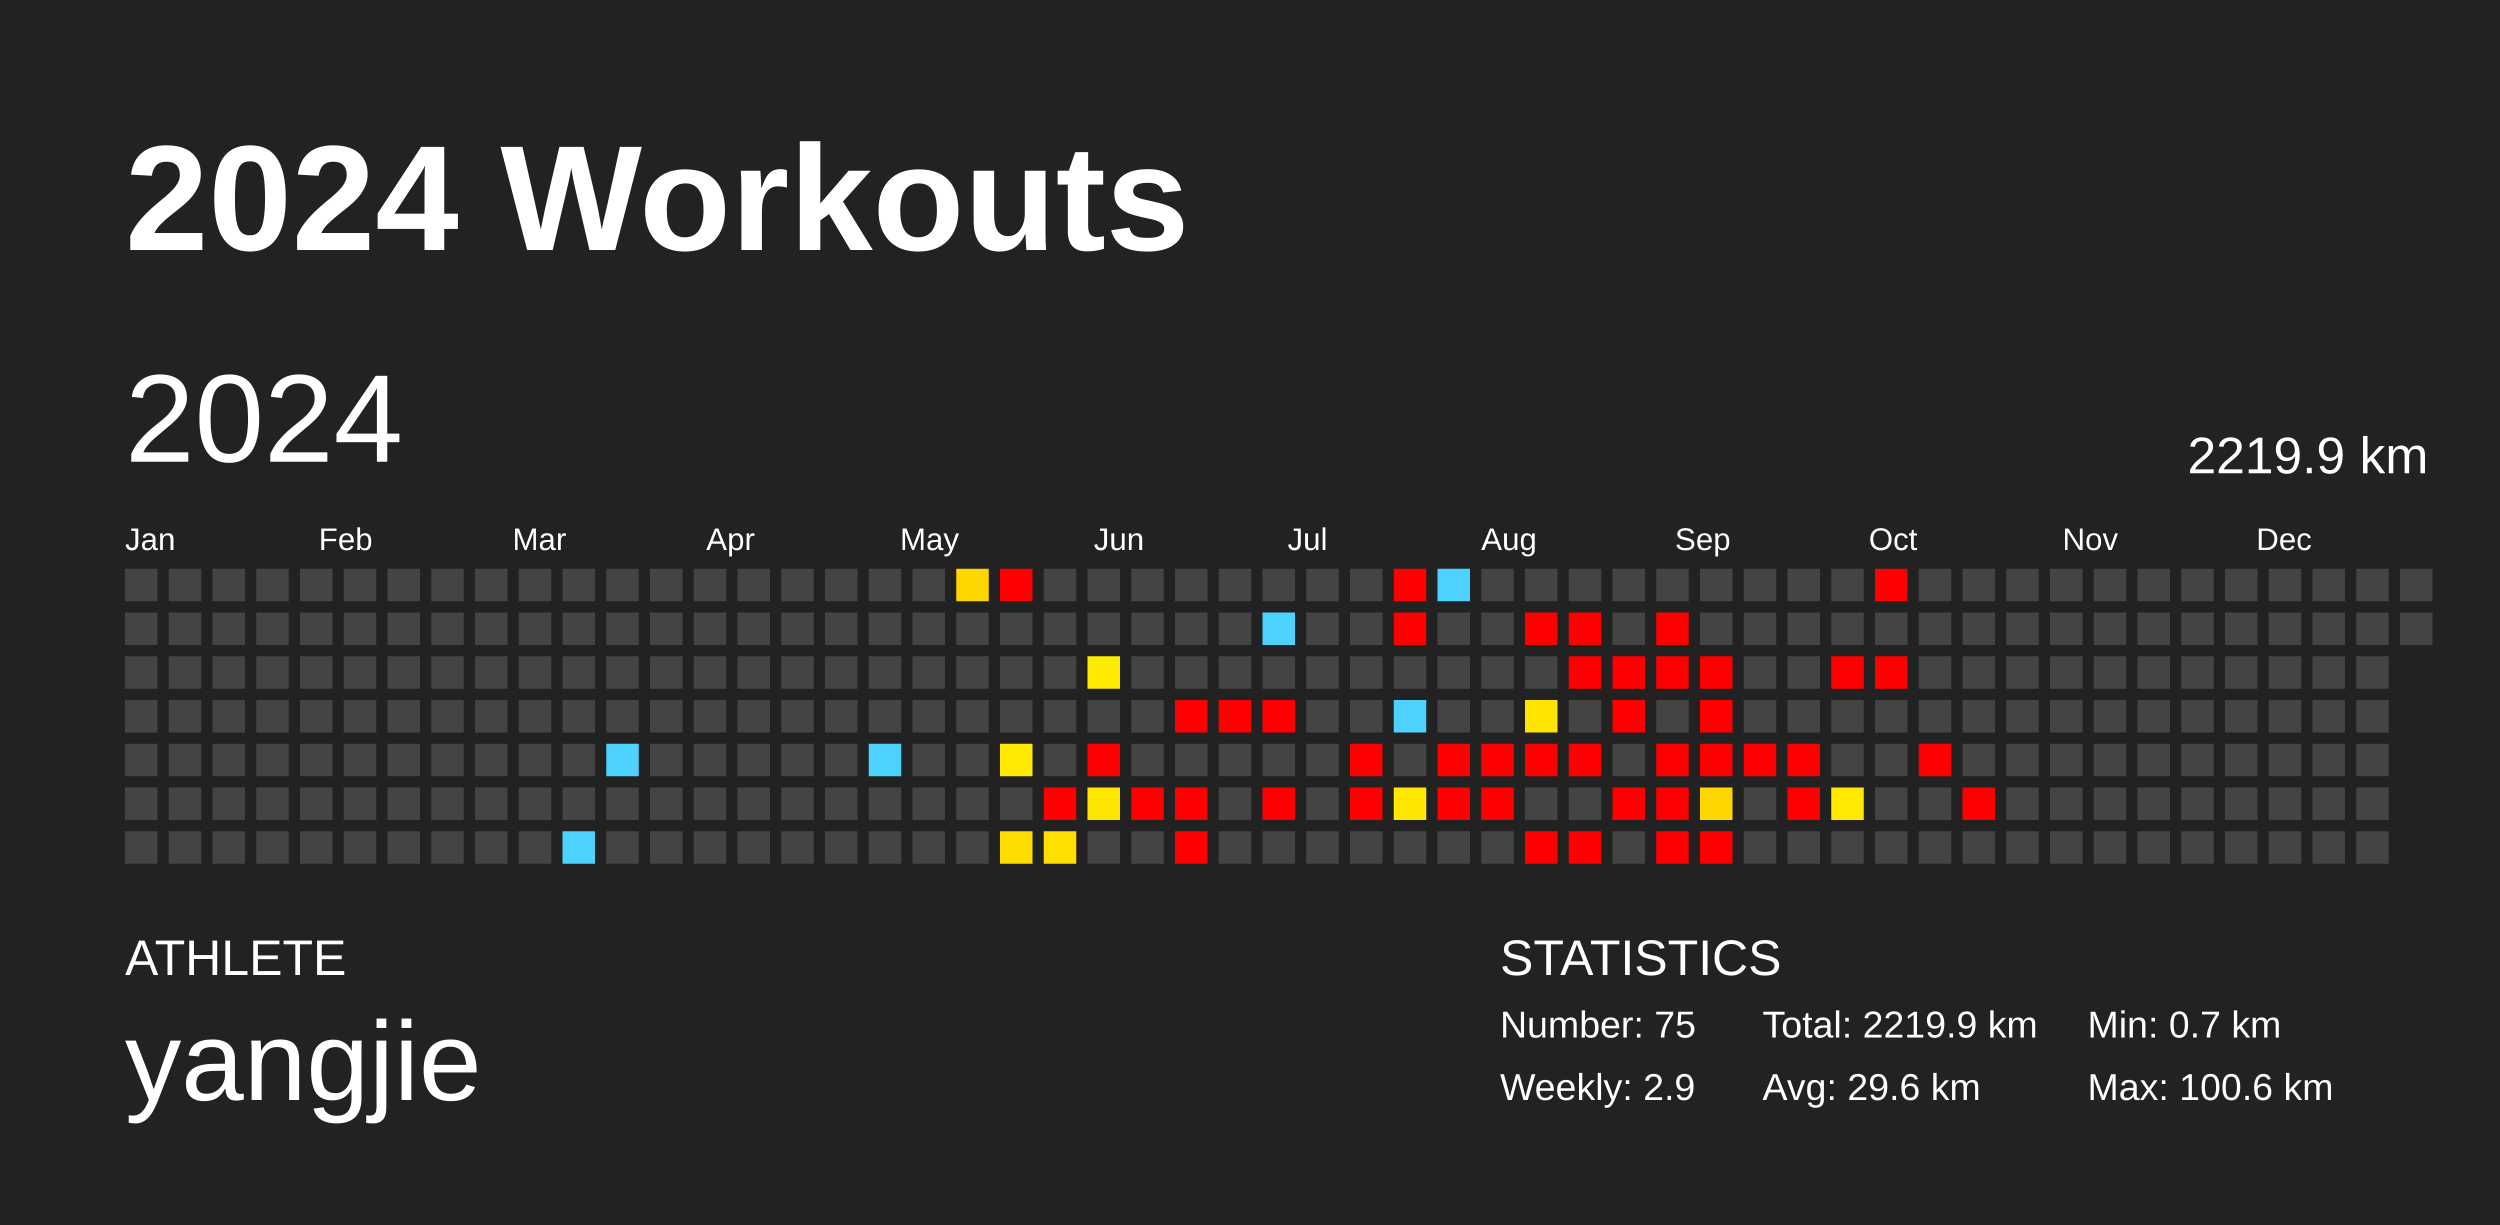
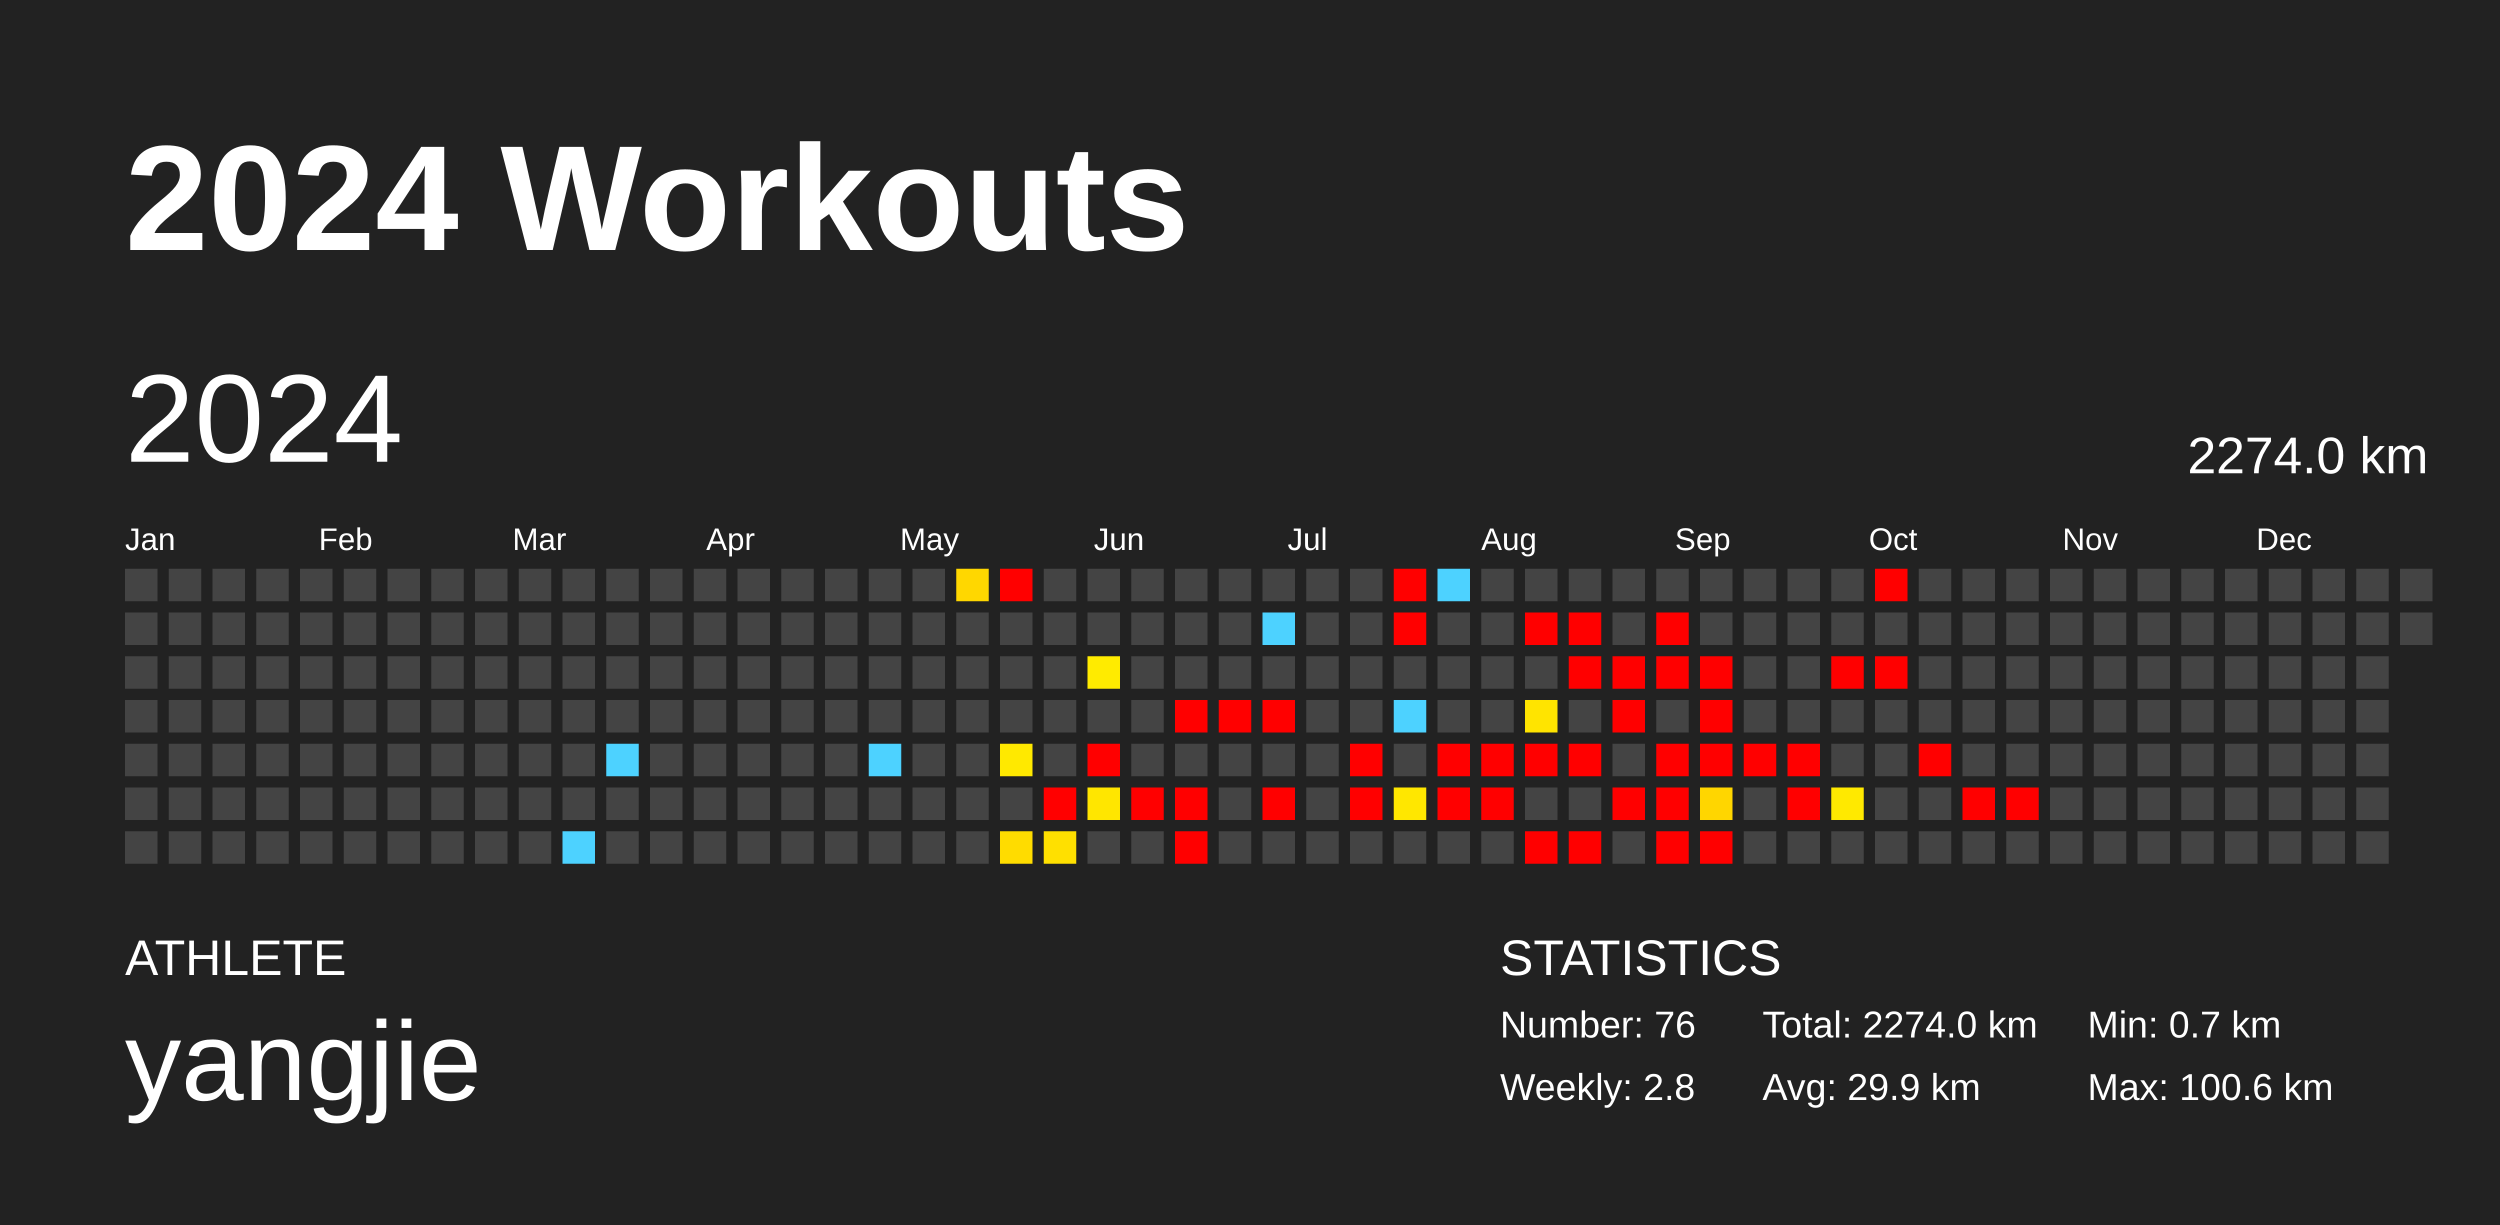
<svg xmlns="http://www.w3.org/2000/svg" baseProfile="full" height="98mm" version="1.1" viewBox="0,0,200,98" width="200mm">
  <defs />
  <rect fill="#222222" height="98" width="200" x="0" y="0" />
  <text fill="#FFFFFF" style="font-size:12px; font-family:Arial; font-weight:bold;" x="10" y="20">2024 Workouts</text>
  <text fill="#FFFFFF" style="font-size:4px; font-family:Arial" x="10" y="78">ATHLETE</text>
  <text fill="#FFFFFF" style="font-size:9px; font-family:Arial" x="10" y="88">yangjie</text>
  <text fill="#FFFFFF" style="font-size:4px; font-family:Arial" x="120" y="78">STATISTICS</text>
-   <text fill="#FFFFFF" style="font-size:3px; font-family:Arial" x="120" y="83">Number: 75</text>
-   <text fill="#FFFFFF" style="font-size:3px; font-family:Arial" x="120" y="88">Weekly: 2.9</text>
-   <text fill="#FFFFFF" style="font-size:3px; font-family:Arial" x="141" y="83">Total: 2219.9 km</text>
-   <text fill="#FFFFFF" style="font-size:3px; font-family:Arial" x="141" y="88">Avg: 29.6 km</text>
+   <text fill="#FFFFFF" style="font-size:3px; font-family:Arial" x="120" y="83">Number: 76</text>
+   <text fill="#FFFFFF" style="font-size:3px; font-family:Arial" x="120" y="88">Weekly: 2.8</text>
+   <text fill="#FFFFFF" style="font-size:3px; font-family:Arial" x="141" y="83">Total: 2274.0 km</text>
+   <text fill="#FFFFFF" style="font-size:3px; font-family:Arial" x="141" y="88">Avg: 29.9 km</text>
  <text fill="#FFFFFF" style="font-size:3px; font-family:Arial" x="167" y="83">Min: 0.7 km</text>
  <text fill="#FFFFFF" style="font-size:3px; font-family:Arial" x="167" y="88">Max: 100.6 km</text>
  <text dominant-baseline="hanging" fill="#FFFFFF" style="font-size:10.0px; font-family:Arial;" x="10" y="30">2024</text>
-   <text dominant-baseline="hanging" fill="#FFFFFF" style="font-size:4.125px; font-family:Arial;" x="175" y="35">2219.9 km</text>
+   <text dominant-baseline="hanging" fill="#FFFFFF" style="font-size:4.125px; font-family:Arial;" x="175" y="35">2274.0 km</text>
  <text fill="#FFFFFF" style="font-size:2.5px; font-family:Arial" x="10.0" y="44">Jan</text>
  <text fill="#FFFFFF" style="font-size:2.5px; font-family:Arial" x="25.5" y="44">Feb</text>
  <text fill="#FFFFFF" style="font-size:2.5px; font-family:Arial" x="41.0" y="44">Mar</text>
  <text fill="#FFFFFF" style="font-size:2.5px; font-family:Arial" x="56.5" y="44">Apr</text>
  <text fill="#FFFFFF" style="font-size:2.5px; font-family:Arial" x="72.0" y="44">May</text>
  <text fill="#FFFFFF" style="font-size:2.5px; font-family:Arial" x="87.5" y="44">Jun</text>
  <text fill="#FFFFFF" style="font-size:2.5px; font-family:Arial" x="103.0" y="44">Jul</text>
  <text fill="#FFFFFF" style="font-size:2.5px; font-family:Arial" x="118.5" y="44">Aug</text>
  <text fill="#FFFFFF" style="font-size:2.5px; font-family:Arial" x="134.0" y="44">Sep</text>
  <text fill="#FFFFFF" style="font-size:2.5px; font-family:Arial" x="149.5" y="44">Oct</text>
  <text fill="#FFFFFF" style="font-size:2.5px; font-family:Arial" x="165.0" y="44">Nov</text>
  <text fill="#FFFFFF" style="font-size:2.5px; font-family:Arial" x="180.5" y="44">Dec</text>
  <rect fill="#444444" height="2.6" width="2.6" x="10.0" y="45.5" />
  <rect fill="#444444" height="2.6" width="2.6" x="10.0" y="49.0" />
  <rect fill="#444444" height="2.6" width="2.6" x="10.0" y="52.5" />
  <rect fill="#444444" height="2.6" width="2.6" x="10.0" y="56.0" />
  <rect fill="#444444" height="2.6" width="2.6" x="10.0" y="59.5" />
  <rect fill="#444444" height="2.6" width="2.6" x="10.0" y="63.0" />
  <rect fill="#444444" height="2.6" width="2.6" x="10.0" y="66.5" />
  <rect fill="#444444" height="2.6" width="2.6" x="13.5" y="45.5" />
  <rect fill="#444444" height="2.6" width="2.6" x="13.5" y="49.0" />
  <rect fill="#444444" height="2.6" width="2.6" x="13.5" y="52.5" />
  <rect fill="#444444" height="2.6" width="2.6" x="13.5" y="56.0" />
  <rect fill="#444444" height="2.6" width="2.6" x="13.5" y="59.5" />
  <rect fill="#444444" height="2.6" width="2.6" x="13.5" y="63.0" />
  <rect fill="#444444" height="2.6" width="2.6" x="13.5" y="66.5" />
  <rect fill="#444444" height="2.6" width="2.6" x="17.0" y="45.5" />
  <rect fill="#444444" height="2.6" width="2.6" x="17.0" y="49.0" />
  <rect fill="#444444" height="2.6" width="2.6" x="17.0" y="52.5" />
  <rect fill="#444444" height="2.6" width="2.6" x="17.0" y="56.0" />
  <rect fill="#444444" height="2.6" width="2.6" x="17.0" y="59.5" />
  <rect fill="#444444" height="2.6" width="2.6" x="17.0" y="63.0" />
  <rect fill="#444444" height="2.6" width="2.6" x="17.0" y="66.5" />
  <rect fill="#444444" height="2.6" width="2.6" x="20.5" y="45.5" />
  <rect fill="#444444" height="2.6" width="2.6" x="20.5" y="49.0" />
  <rect fill="#444444" height="2.6" width="2.6" x="20.5" y="52.5" />
  <rect fill="#444444" height="2.6" width="2.6" x="20.5" y="56.0" />
  <rect fill="#444444" height="2.6" width="2.6" x="20.5" y="59.5" />
  <rect fill="#444444" height="2.6" width="2.6" x="20.5" y="63.0" />
  <rect fill="#444444" height="2.6" width="2.6" x="20.5" y="66.5" />
  <rect fill="#444444" height="2.6" width="2.6" x="24.0" y="45.5" />
  <rect fill="#444444" height="2.6" width="2.6" x="24.0" y="49.0" />
  <rect fill="#444444" height="2.6" width="2.6" x="24.0" y="52.5" />
  <rect fill="#444444" height="2.6" width="2.6" x="24.0" y="56.0" />
  <rect fill="#444444" height="2.6" width="2.6" x="24.0" y="59.5" />
  <rect fill="#444444" height="2.6" width="2.6" x="24.0" y="63.0" />
  <rect fill="#444444" height="2.6" width="2.6" x="24.0" y="66.5" />
  <rect fill="#444444" height="2.6" width="2.6" x="27.5" y="45.5" />
  <rect fill="#444444" height="2.6" width="2.6" x="27.5" y="49.0" />
  <rect fill="#444444" height="2.6" width="2.6" x="27.5" y="52.5" />
  <rect fill="#444444" height="2.6" width="2.6" x="27.5" y="56.0" />
  <rect fill="#444444" height="2.6" width="2.6" x="27.5" y="59.5" />
  <rect fill="#444444" height="2.6" width="2.6" x="27.5" y="63.0" />
  <rect fill="#444444" height="2.6" width="2.6" x="27.5" y="66.5" />
  <rect fill="#444444" height="2.6" width="2.6" x="31.0" y="45.5" />
  <rect fill="#444444" height="2.6" width="2.6" x="31.0" y="49.0" />
  <rect fill="#444444" height="2.6" width="2.6" x="31.0" y="52.5" />
  <rect fill="#444444" height="2.6" width="2.6" x="31.0" y="56.0" />
  <rect fill="#444444" height="2.6" width="2.6" x="31.0" y="59.5" />
  <rect fill="#444444" height="2.6" width="2.6" x="31.0" y="63.0" />
  <rect fill="#444444" height="2.6" width="2.6" x="31.0" y="66.5" />
  <rect fill="#444444" height="2.6" width="2.6" x="34.5" y="45.5" />
  <rect fill="#444444" height="2.6" width="2.6" x="34.5" y="49.0" />
  <rect fill="#444444" height="2.6" width="2.6" x="34.5" y="52.5" />
  <rect fill="#444444" height="2.6" width="2.6" x="34.5" y="56.0" />
  <rect fill="#444444" height="2.6" width="2.6" x="34.5" y="59.5" />
  <rect fill="#444444" height="2.6" width="2.6" x="34.5" y="63.0" />
  <rect fill="#444444" height="2.6" width="2.6" x="34.5" y="66.5" />
  <rect fill="#444444" height="2.6" width="2.6" x="38.0" y="45.5" />
  <rect fill="#444444" height="2.6" width="2.6" x="38.0" y="49.0" />
  <rect fill="#444444" height="2.6" width="2.6" x="38.0" y="52.5" />
  <rect fill="#444444" height="2.6" width="2.6" x="38.0" y="56.0" />
  <rect fill="#444444" height="2.6" width="2.6" x="38.0" y="59.5" />
  <rect fill="#444444" height="2.6" width="2.6" x="38.0" y="63.0" />
  <rect fill="#444444" height="2.6" width="2.6" x="38.0" y="66.5" />
  <rect fill="#444444" height="2.6" width="2.6" x="41.5" y="45.5" />
  <rect fill="#444444" height="2.6" width="2.6" x="41.5" y="49.0" />
  <rect fill="#444444" height="2.6" width="2.6" x="41.5" y="52.5" />
  <rect fill="#444444" height="2.6" width="2.6" x="41.5" y="56.0" />
  <rect fill="#444444" height="2.6" width="2.6" x="41.5" y="59.5" />
  <rect fill="#444444" height="2.6" width="2.6" x="41.5" y="63.0" />
  <rect fill="#444444" height="2.6" width="2.6" x="41.5" y="66.5" />
  <rect fill="#444444" height="2.6" width="2.6" x="45.0" y="45.5" />
  <rect fill="#444444" height="2.6" width="2.6" x="45.0" y="49.0" />
  <rect fill="#444444" height="2.6" width="2.6" x="45.0" y="52.5" />
  <rect fill="#444444" height="2.6" width="2.6" x="45.0" y="56.0" />
  <rect fill="#444444" height="2.6" width="2.6" x="45.0" y="59.5" />
  <rect fill="#444444" height="2.6" width="2.6" x="45.0" y="63.0" />
  <rect fill="#4dd2ff" height="2.6" width="2.6" x="45.0" y="66.5" />
  <rect fill="#444444" height="2.6" width="2.6" x="48.5" y="45.5" />
  <rect fill="#444444" height="2.6" width="2.6" x="48.5" y="49.0" />
  <rect fill="#444444" height="2.6" width="2.6" x="48.5" y="52.5" />
  <rect fill="#444444" height="2.6" width="2.6" x="48.5" y="56.0" />
  <rect fill="#4dd2ff" height="2.6" width="2.6" x="48.5" y="59.5" />
  <rect fill="#444444" height="2.6" width="2.6" x="48.5" y="63.0" />
  <rect fill="#444444" height="2.6" width="2.6" x="48.5" y="66.5" />
  <rect fill="#444444" height="2.6" width="2.6" x="52.0" y="45.5" />
  <rect fill="#444444" height="2.6" width="2.6" x="52.0" y="49.0" />
  <rect fill="#444444" height="2.6" width="2.6" x="52.0" y="52.5" />
  <rect fill="#444444" height="2.6" width="2.6" x="52.0" y="56.0" />
  <rect fill="#444444" height="2.6" width="2.6" x="52.0" y="59.5" />
  <rect fill="#444444" height="2.6" width="2.6" x="52.0" y="63.0" />
  <rect fill="#444444" height="2.6" width="2.6" x="52.0" y="66.5" />
  <rect fill="#444444" height="2.6" width="2.6" x="55.5" y="45.5" />
  <rect fill="#444444" height="2.6" width="2.6" x="55.5" y="49.0" />
  <rect fill="#444444" height="2.6" width="2.6" x="55.5" y="52.5" />
  <rect fill="#444444" height="2.6" width="2.6" x="55.5" y="56.0" />
  <rect fill="#444444" height="2.6" width="2.6" x="55.5" y="59.5" />
  <rect fill="#444444" height="2.6" width="2.6" x="55.5" y="63.0" />
  <rect fill="#444444" height="2.6" width="2.6" x="55.5" y="66.5" />
  <rect fill="#444444" height="2.6" width="2.6" x="59.0" y="45.5" />
  <rect fill="#444444" height="2.6" width="2.6" x="59.0" y="49.0" />
  <rect fill="#444444" height="2.6" width="2.6" x="59.0" y="52.5" />
  <rect fill="#444444" height="2.6" width="2.6" x="59.0" y="56.0" />
  <rect fill="#444444" height="2.6" width="2.6" x="59.0" y="59.5" />
  <rect fill="#444444" height="2.6" width="2.6" x="59.0" y="63.0" />
  <rect fill="#444444" height="2.6" width="2.6" x="59.0" y="66.5" />
  <rect fill="#444444" height="2.6" width="2.6" x="62.5" y="45.5" />
  <rect fill="#444444" height="2.6" width="2.6" x="62.5" y="49.0" />
  <rect fill="#444444" height="2.6" width="2.6" x="62.5" y="52.5" />
  <rect fill="#444444" height="2.6" width="2.6" x="62.5" y="56.0" />
  <rect fill="#444444" height="2.6" width="2.6" x="62.5" y="59.5" />
  <rect fill="#444444" height="2.6" width="2.6" x="62.5" y="63.0" />
  <rect fill="#444444" height="2.6" width="2.6" x="62.5" y="66.5" />
  <rect fill="#444444" height="2.6" width="2.6" x="66.0" y="45.5" />
  <rect fill="#444444" height="2.6" width="2.6" x="66.0" y="49.0" />
  <rect fill="#444444" height="2.6" width="2.6" x="66.0" y="52.5" />
  <rect fill="#444444" height="2.6" width="2.6" x="66.0" y="56.0" />
  <rect fill="#444444" height="2.6" width="2.6" x="66.0" y="59.5" />
  <rect fill="#444444" height="2.6" width="2.6" x="66.0" y="63.0" />
  <rect fill="#444444" height="2.6" width="2.6" x="66.0" y="66.5" />
  <rect fill="#444444" height="2.6" width="2.6" x="69.5" y="45.5" />
  <rect fill="#444444" height="2.6" width="2.6" x="69.5" y="49.0" />
  <rect fill="#444444" height="2.6" width="2.6" x="69.5" y="52.5" />
  <rect fill="#444444" height="2.6" width="2.6" x="69.5" y="56.0" />
  <rect fill="#4dd2ff" height="2.6" width="2.6" x="69.5" y="59.5" />
  <rect fill="#444444" height="2.6" width="2.6" x="69.5" y="63.0" />
  <rect fill="#444444" height="2.6" width="2.6" x="69.5" y="66.5" />
  <rect fill="#444444" height="2.6" width="2.6" x="73.0" y="45.5" />
  <rect fill="#444444" height="2.6" width="2.6" x="73.0" y="49.0" />
  <rect fill="#444444" height="2.6" width="2.6" x="73.0" y="52.5" />
  <rect fill="#444444" height="2.6" width="2.6" x="73.0" y="56.0" />
  <rect fill="#444444" height="2.6" width="2.6" x="73.0" y="59.5" />
  <rect fill="#444444" height="2.6" width="2.6" x="73.0" y="63.0" />
  <rect fill="#444444" height="2.6" width="2.6" x="73.0" y="66.5" />
  <rect fill="#ffd700" height="2.6" width="2.6" x="76.5" y="45.5" />
  <rect fill="#444444" height="2.6" width="2.6" x="76.5" y="49.0" />
  <rect fill="#444444" height="2.6" width="2.6" x="76.5" y="52.5" />
  <rect fill="#444444" height="2.6" width="2.6" x="76.5" y="56.0" />
  <rect fill="#444444" height="2.6" width="2.6" x="76.5" y="59.5" />
  <rect fill="#444444" height="2.6" width="2.6" x="76.5" y="63.0" />
  <rect fill="#444444" height="2.6" width="2.6" x="76.5" y="66.5" />
  <rect fill="red" height="2.6" width="2.6" x="80.0" y="45.5" />
  <rect fill="#444444" height="2.6" width="2.6" x="80.0" y="49.0" />
  <rect fill="#444444" height="2.6" width="2.6" x="80.0" y="52.5" />
  <rect fill="#444444" height="2.6" width="2.6" x="80.0" y="56.0" />
  <rect fill="#ffe900" height="2.6" width="2.6" x="80.0" y="59.5" />
  <rect fill="#444444" height="2.6" width="2.6" x="80.0" y="63.0" />
  <rect fill="#ffdc00" height="2.6" width="2.6" x="80.0" y="66.5" />
  <rect fill="#444444" height="2.6" width="2.6" x="83.5" y="45.5" />
  <rect fill="#444444" height="2.6" width="2.6" x="83.5" y="49.0" />
  <rect fill="#444444" height="2.6" width="2.6" x="83.5" y="52.5" />
  <rect fill="#444444" height="2.6" width="2.6" x="83.5" y="56.0" />
  <rect fill="#444444" height="2.6" width="2.6" x="83.5" y="59.5" />
  <rect fill="red" height="2.6" width="2.6" x="83.5" y="63.0" />
  <rect fill="#ffe000" height="2.6" width="2.6" x="83.5" y="66.5" />
  <rect fill="#444444" height="2.6" width="2.6" x="87.0" y="45.5" />
  <rect fill="#444444" height="2.6" width="2.6" x="87.0" y="49.0" />
  <rect fill="#ffeb00" height="2.6" width="2.6" x="87.0" y="52.5" />
  <rect fill="#444444" height="2.6" width="2.6" x="87.0" y="56.0" />
  <rect fill="red" height="2.6" width="2.6" x="87.0" y="59.5" />
  <rect fill="#ffe600" height="2.6" width="2.6" x="87.0" y="63.0" />
  <rect fill="#444444" height="2.6" width="2.6" x="87.0" y="66.5" />
  <rect fill="#444444" height="2.6" width="2.6" x="90.5" y="45.5" />
  <rect fill="#444444" height="2.6" width="2.6" x="90.5" y="49.0" />
  <rect fill="#444444" height="2.6" width="2.6" x="90.5" y="52.5" />
  <rect fill="#444444" height="2.6" width="2.6" x="90.5" y="56.0" />
  <rect fill="#444444" height="2.6" width="2.6" x="90.5" y="59.5" />
  <rect fill="red" height="2.6" width="2.6" x="90.5" y="63.0" />
  <rect fill="#444444" height="2.6" width="2.6" x="90.5" y="66.5" />
  <rect fill="#444444" height="2.6" width="2.6" x="94.0" y="45.5" />
  <rect fill="#444444" height="2.6" width="2.6" x="94.0" y="49.0" />
  <rect fill="#444444" height="2.6" width="2.6" x="94.0" y="52.5" />
  <rect fill="red" height="2.6" width="2.6" x="94.0" y="56.0" />
  <rect fill="#444444" height="2.6" width="2.6" x="94.0" y="59.5" />
  <rect fill="red" height="2.6" width="2.6" x="94.0" y="63.0" />
  <rect fill="red" height="2.6" width="2.6" x="94.0" y="66.5" />
  <rect fill="#444444" height="2.6" width="2.6" x="97.5" y="45.5" />
  <rect fill="#444444" height="2.6" width="2.6" x="97.5" y="49.0" />
  <rect fill="#444444" height="2.6" width="2.6" x="97.5" y="52.5" />
  <rect fill="red" height="2.6" width="2.6" x="97.5" y="56.0" />
  <rect fill="#444444" height="2.6" width="2.6" x="97.5" y="59.5" />
  <rect fill="#444444" height="2.6" width="2.6" x="97.5" y="63.0" />
  <rect fill="#444444" height="2.6" width="2.6" x="97.5" y="66.5" />
  <rect fill="#444444" height="2.6" width="2.6" x="101.0" y="45.5" />
  <rect fill="#4dd2ff" height="2.6" width="2.6" x="101.0" y="49.0" />
  <rect fill="#444444" height="2.6" width="2.6" x="101.0" y="52.5" />
  <rect fill="red" height="2.6" width="2.6" x="101.0" y="56.0" />
  <rect fill="#444444" height="2.6" width="2.6" x="101.0" y="59.5" />
  <rect fill="red" height="2.6" width="2.6" x="101.0" y="63.0" />
  <rect fill="#444444" height="2.6" width="2.6" x="101.0" y="66.5" />
  <rect fill="#444444" height="2.6" width="2.6" x="104.5" y="45.5" />
  <rect fill="#444444" height="2.6" width="2.6" x="104.5" y="49.0" />
  <rect fill="#444444" height="2.6" width="2.6" x="104.5" y="52.5" />
  <rect fill="#444444" height="2.6" width="2.6" x="104.5" y="56.0" />
  <rect fill="#444444" height="2.6" width="2.6" x="104.5" y="59.5" />
  <rect fill="#444444" height="2.6" width="2.6" x="104.5" y="63.0" />
  <rect fill="#444444" height="2.6" width="2.6" x="104.5" y="66.5" />
  <rect fill="#444444" height="2.6" width="2.6" x="108.0" y="45.5" />
  <rect fill="#444444" height="2.6" width="2.6" x="108.0" y="49.0" />
  <rect fill="#444444" height="2.6" width="2.6" x="108.0" y="52.5" />
  <rect fill="#444444" height="2.6" width="2.6" x="108.0" y="56.0" />
  <rect fill="red" height="2.6" width="2.6" x="108.0" y="59.5" />
  <rect fill="red" height="2.6" width="2.6" x="108.0" y="63.0" />
  <rect fill="#444444" height="2.6" width="2.6" x="108.0" y="66.5" />
  <rect fill="red" height="2.6" width="2.6" x="111.5" y="45.5" />
  <rect fill="red" height="2.6" width="2.6" x="111.5" y="49.0" />
  <rect fill="#444444" height="2.6" width="2.6" x="111.5" y="52.5" />
  <rect fill="#4dd2ff" height="2.6" width="2.6" x="111.5" y="56.0" />
  <rect fill="#444444" height="2.6" width="2.6" x="111.5" y="59.5" />
  <rect fill="#ffe700" height="2.6" width="2.6" x="111.5" y="63.0" />
  <rect fill="#444444" height="2.6" width="2.6" x="111.5" y="66.5" />
  <rect fill="#4dd2ff" height="2.6" width="2.6" x="115.0" y="45.5" />
  <rect fill="#444444" height="2.6" width="2.6" x="115.0" y="49.0" />
  <rect fill="#444444" height="2.6" width="2.6" x="115.0" y="52.5" />
  <rect fill="#444444" height="2.6" width="2.6" x="115.0" y="56.0" />
  <rect fill="red" height="2.6" width="2.6" x="115.0" y="59.5" />
  <rect fill="red" height="2.6" width="2.6" x="115.0" y="63.0" />
  <rect fill="#444444" height="2.6" width="2.6" x="115.0" y="66.5" />
  <rect fill="#444444" height="2.6" width="2.6" x="118.5" y="45.5" />
  <rect fill="#444444" height="2.6" width="2.6" x="118.5" y="49.0" />
  <rect fill="#444444" height="2.6" width="2.6" x="118.5" y="52.5" />
  <rect fill="#444444" height="2.6" width="2.6" x="118.5" y="56.0" />
  <rect fill="red" height="2.6" width="2.6" x="118.5" y="59.5" />
  <rect fill="red" height="2.6" width="2.6" x="118.5" y="63.0" />
  <rect fill="#444444" height="2.6" width="2.6" x="118.5" y="66.5" />
  <rect fill="#444444" height="2.6" width="2.6" x="122.0" y="45.5" />
  <rect fill="red" height="2.6" width="2.6" x="122.0" y="49.0" />
  <rect fill="#444444" height="2.6" width="2.6" x="122.0" y="52.5" />
  <rect fill="#ffe400" height="2.6" width="2.6" x="122.0" y="56.0" />
  <rect fill="red" height="2.6" width="2.6" x="122.0" y="59.5" />
  <rect fill="#444444" height="2.6" width="2.6" x="122.0" y="63.0" />
  <rect fill="red" height="2.6" width="2.6" x="122.0" y="66.5" />
  <rect fill="#444444" height="2.6" width="2.6" x="125.5" y="45.5" />
  <rect fill="red" height="2.6" width="2.6" x="125.5" y="49.0" />
  <rect fill="red" height="2.6" width="2.6" x="125.5" y="52.5" />
  <rect fill="#444444" height="2.6" width="2.6" x="125.5" y="56.0" />
  <rect fill="red" height="2.6" width="2.6" x="125.5" y="59.5" />
  <rect fill="#444444" height="2.6" width="2.6" x="125.5" y="63.0" />
  <rect fill="red" height="2.6" width="2.6" x="125.5" y="66.5" />
  <rect fill="#444444" height="2.6" width="2.6" x="129.0" y="45.5" />
  <rect fill="#444444" height="2.6" width="2.6" x="129.0" y="49.0" />
  <rect fill="red" height="2.6" width="2.6" x="129.0" y="52.5" />
  <rect fill="red" height="2.6" width="2.6" x="129.0" y="56.0" />
  <rect fill="#444444" height="2.6" width="2.6" x="129.0" y="59.5" />
  <rect fill="red" height="2.6" width="2.6" x="129.0" y="63.0" />
  <rect fill="#444444" height="2.6" width="2.6" x="129.0" y="66.5" />
  <rect fill="#444444" height="2.6" width="2.6" x="132.5" y="45.5" />
  <rect fill="red" height="2.6" width="2.6" x="132.5" y="49.0" />
  <rect fill="red" height="2.6" width="2.6" x="132.5" y="52.5" />
  <rect fill="#444444" height="2.6" width="2.6" x="132.5" y="56.0" />
  <rect fill="red" height="2.6" width="2.6" x="132.5" y="59.5" />
  <rect fill="red" height="2.6" width="2.6" x="132.5" y="63.0" />
  <rect fill="red" height="2.6" width="2.6" x="132.5" y="66.5" />
  <rect fill="#444444" height="2.6" width="2.6" x="136.0" y="45.5" />
  <rect fill="#444444" height="2.6" width="2.6" x="136.0" y="49.0" />
  <rect fill="red" height="2.6" width="2.6" x="136.0" y="52.5" />
  <rect fill="red" height="2.6" width="2.6" x="136.0" y="56.0" />
  <rect fill="red" height="2.6" width="2.6" x="136.0" y="59.5" />
  <rect fill="#ffd600" height="2.6" width="2.6" x="136.0" y="63.0" />
  <rect fill="red" height="2.6" width="2.6" x="136.0" y="66.5" />
  <rect fill="#444444" height="2.6" width="2.6" x="139.5" y="45.5" />
  <rect fill="#444444" height="2.6" width="2.6" x="139.5" y="49.0" />
  <rect fill="#444444" height="2.6" width="2.6" x="139.5" y="52.5" />
  <rect fill="#444444" height="2.6" width="2.6" x="139.5" y="56.0" />
  <rect fill="red" height="2.6" width="2.6" x="139.5" y="59.5" />
  <rect fill="#444444" height="2.6" width="2.6" x="139.5" y="63.0" />
  <rect fill="#444444" height="2.6" width="2.6" x="139.5" y="66.5" />
  <rect fill="#444444" height="2.6" width="2.6" x="143.0" y="45.5" />
  <rect fill="#444444" height="2.6" width="2.6" x="143.0" y="49.0" />
  <rect fill="#444444" height="2.6" width="2.6" x="143.0" y="52.5" />
  <rect fill="#444444" height="2.6" width="2.6" x="143.0" y="56.0" />
  <rect fill="red" height="2.6" width="2.6" x="143.0" y="59.5" />
  <rect fill="red" height="2.6" width="2.6" x="143.0" y="63.0" />
  <rect fill="#444444" height="2.6" width="2.6" x="143.0" y="66.5" />
  <rect fill="#444444" height="2.6" width="2.6" x="146.5" y="45.5" />
  <rect fill="#444444" height="2.6" width="2.6" x="146.5" y="49.0" />
  <rect fill="red" height="2.6" width="2.6" x="146.5" y="52.5" />
  <rect fill="#444444" height="2.6" width="2.6" x="146.5" y="56.0" />
  <rect fill="#444444" height="2.6" width="2.6" x="146.5" y="59.5" />
  <rect fill="#ffe900" height="2.6" width="2.6" x="146.5" y="63.0" />
  <rect fill="#444444" height="2.6" width="2.6" x="146.5" y="66.5" />
  <rect fill="red" height="2.6" width="2.6" x="150.0" y="45.5" />
  <rect fill="#444444" height="2.6" width="2.6" x="150.0" y="49.0" />
  <rect fill="red" height="2.6" width="2.6" x="150.0" y="52.5" />
  <rect fill="#444444" height="2.6" width="2.6" x="150.0" y="56.0" />
  <rect fill="#444444" height="2.6" width="2.6" x="150.0" y="59.5" />
  <rect fill="#444444" height="2.6" width="2.6" x="150.0" y="63.0" />
  <rect fill="#444444" height="2.6" width="2.6" x="150.0" y="66.5" />
  <rect fill="#444444" height="2.6" width="2.6" x="153.5" y="45.5" />
  <rect fill="#444444" height="2.6" width="2.6" x="153.5" y="49.0" />
  <rect fill="#444444" height="2.6" width="2.6" x="153.5" y="52.5" />
  <rect fill="#444444" height="2.6" width="2.6" x="153.5" y="56.0" />
  <rect fill="red" height="2.6" width="2.6" x="153.5" y="59.5" />
  <rect fill="#444444" height="2.6" width="2.6" x="153.5" y="63.0" />
  <rect fill="#444444" height="2.6" width="2.6" x="153.5" y="66.5" />
  <rect fill="#444444" height="2.6" width="2.6" x="157.0" y="45.5" />
  <rect fill="#444444" height="2.6" width="2.6" x="157.0" y="49.0" />
  <rect fill="#444444" height="2.6" width="2.6" x="157.0" y="52.5" />
  <rect fill="#444444" height="2.6" width="2.6" x="157.0" y="56.0" />
  <rect fill="#444444" height="2.6" width="2.6" x="157.0" y="59.5" />
  <rect fill="red" height="2.6" width="2.6" x="157.0" y="63.0" />
  <rect fill="#444444" height="2.6" width="2.6" x="157.0" y="66.5" />
  <rect fill="#444444" height="2.6" width="2.6" x="160.5" y="45.5" />
  <rect fill="#444444" height="2.6" width="2.6" x="160.5" y="49.0" />
  <rect fill="#444444" height="2.6" width="2.6" x="160.5" y="52.5" />
  <rect fill="#444444" height="2.6" width="2.6" x="160.5" y="56.0" />
  <rect fill="#444444" height="2.6" width="2.6" x="160.5" y="59.5" />
-   <rect fill="#444444" height="2.6" width="2.6" x="160.5" y="63.0" />
+   <rect fill="red" height="2.6" width="2.6" x="160.5" y="63.0" />
  <rect fill="#444444" height="2.6" width="2.6" x="160.5" y="66.5" />
  <rect fill="#444444" height="2.6" width="2.6" x="164.0" y="45.5" />
  <rect fill="#444444" height="2.6" width="2.6" x="164.0" y="49.0" />
  <rect fill="#444444" height="2.6" width="2.6" x="164.0" y="52.5" />
  <rect fill="#444444" height="2.6" width="2.6" x="164.0" y="56.0" />
  <rect fill="#444444" height="2.6" width="2.6" x="164.0" y="59.5" />
  <rect fill="#444444" height="2.6" width="2.6" x="164.0" y="63.0" />
  <rect fill="#444444" height="2.6" width="2.6" x="164.0" y="66.5" />
  <rect fill="#444444" height="2.6" width="2.6" x="167.5" y="45.5" />
  <rect fill="#444444" height="2.6" width="2.6" x="167.5" y="49.0" />
  <rect fill="#444444" height="2.6" width="2.6" x="167.5" y="52.5" />
  <rect fill="#444444" height="2.6" width="2.6" x="167.5" y="56.0" />
  <rect fill="#444444" height="2.6" width="2.6" x="167.5" y="59.5" />
  <rect fill="#444444" height="2.6" width="2.6" x="167.5" y="63.0" />
  <rect fill="#444444" height="2.6" width="2.6" x="167.5" y="66.5" />
  <rect fill="#444444" height="2.6" width="2.6" x="171.0" y="45.5" />
  <rect fill="#444444" height="2.6" width="2.6" x="171.0" y="49.0" />
  <rect fill="#444444" height="2.6" width="2.6" x="171.0" y="52.5" />
  <rect fill="#444444" height="2.6" width="2.6" x="171.0" y="56.0" />
  <rect fill="#444444" height="2.6" width="2.6" x="171.0" y="59.5" />
  <rect fill="#444444" height="2.6" width="2.6" x="171.0" y="63.0" />
  <rect fill="#444444" height="2.6" width="2.6" x="171.0" y="66.5" />
  <rect fill="#444444" height="2.6" width="2.6" x="174.5" y="45.5" />
  <rect fill="#444444" height="2.6" width="2.6" x="174.5" y="49.0" />
  <rect fill="#444444" height="2.6" width="2.6" x="174.5" y="52.5" />
  <rect fill="#444444" height="2.6" width="2.6" x="174.5" y="56.0" />
  <rect fill="#444444" height="2.6" width="2.6" x="174.5" y="59.5" />
  <rect fill="#444444" height="2.6" width="2.6" x="174.5" y="63.0" />
  <rect fill="#444444" height="2.6" width="2.6" x="174.5" y="66.5" />
  <rect fill="#444444" height="2.6" width="2.6" x="178.0" y="45.5" />
  <rect fill="#444444" height="2.6" width="2.6" x="178.0" y="49.0" />
  <rect fill="#444444" height="2.6" width="2.6" x="178.0" y="52.5" />
  <rect fill="#444444" height="2.6" width="2.6" x="178.0" y="56.0" />
  <rect fill="#444444" height="2.6" width="2.6" x="178.0" y="59.5" />
  <rect fill="#444444" height="2.6" width="2.6" x="178.0" y="63.0" />
  <rect fill="#444444" height="2.6" width="2.6" x="178.0" y="66.5" />
  <rect fill="#444444" height="2.6" width="2.6" x="181.5" y="45.5" />
  <rect fill="#444444" height="2.6" width="2.6" x="181.5" y="49.0" />
  <rect fill="#444444" height="2.6" width="2.6" x="181.5" y="52.5" />
  <rect fill="#444444" height="2.6" width="2.6" x="181.5" y="56.0" />
  <rect fill="#444444" height="2.6" width="2.6" x="181.5" y="59.5" />
  <rect fill="#444444" height="2.6" width="2.6" x="181.5" y="63.0" />
  <rect fill="#444444" height="2.6" width="2.6" x="181.5" y="66.5" />
  <rect fill="#444444" height="2.6" width="2.6" x="185.0" y="45.5" />
  <rect fill="#444444" height="2.6" width="2.6" x="185.0" y="49.0" />
  <rect fill="#444444" height="2.6" width="2.6" x="185.0" y="52.5" />
  <rect fill="#444444" height="2.6" width="2.6" x="185.0" y="56.0" />
  <rect fill="#444444" height="2.6" width="2.6" x="185.0" y="59.5" />
  <rect fill="#444444" height="2.6" width="2.6" x="185.0" y="63.0" />
  <rect fill="#444444" height="2.6" width="2.6" x="185.0" y="66.5" />
  <rect fill="#444444" height="2.6" width="2.6" x="188.5" y="45.5" />
  <rect fill="#444444" height="2.6" width="2.6" x="188.5" y="49.0" />
  <rect fill="#444444" height="2.6" width="2.6" x="188.5" y="52.5" />
  <rect fill="#444444" height="2.6" width="2.6" x="188.5" y="56.0" />
  <rect fill="#444444" height="2.6" width="2.6" x="188.5" y="59.5" />
  <rect fill="#444444" height="2.6" width="2.6" x="188.5" y="63.0" />
  <rect fill="#444444" height="2.6" width="2.6" x="188.5" y="66.5" />
  <rect fill="#444444" height="2.6" width="2.6" x="192.0" y="45.5" />
  <rect fill="#444444" height="2.6" width="2.6" x="192.0" y="49.0" />
</svg>
